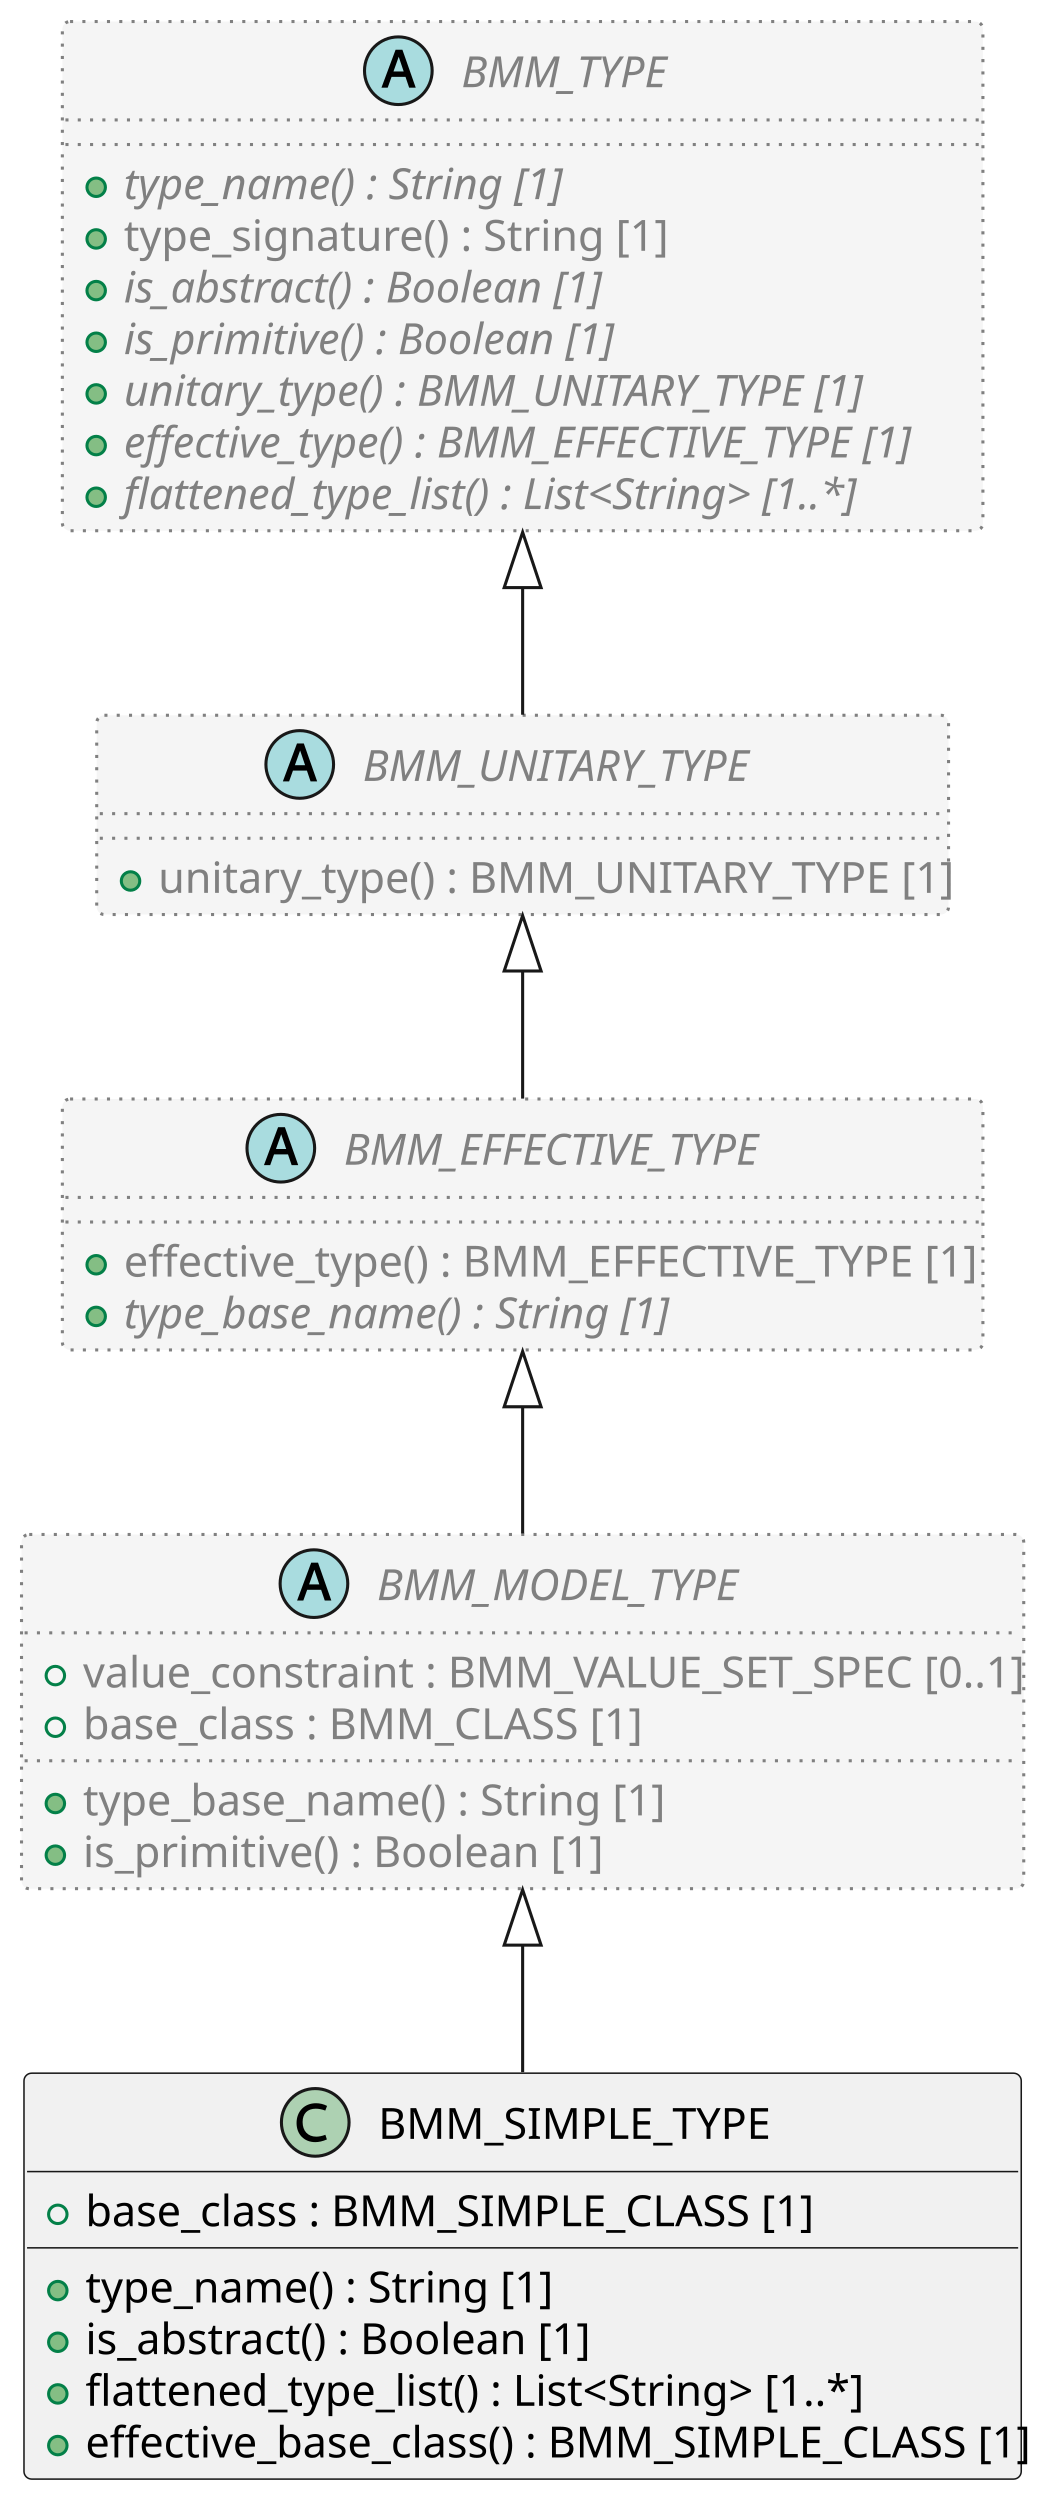
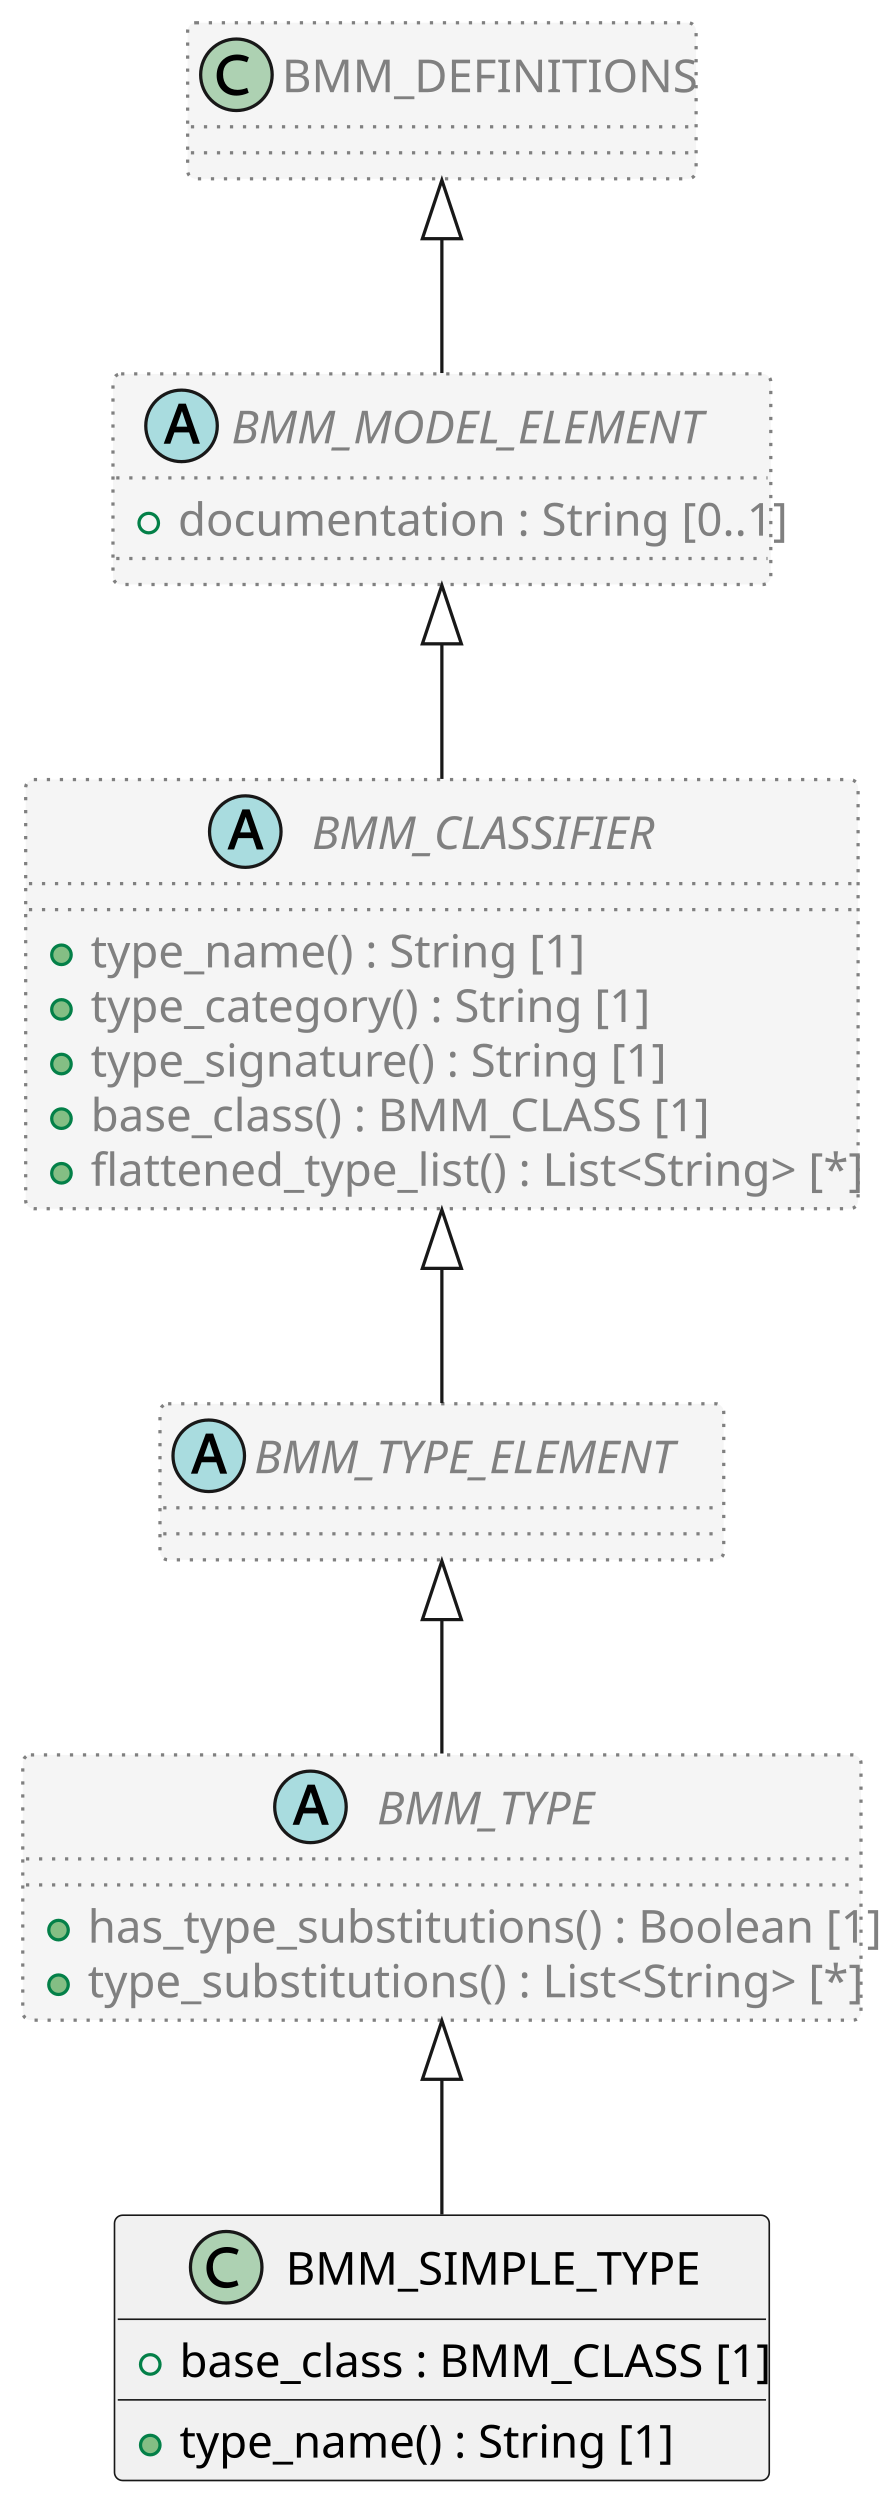
- <svg xmlns="http://www.w3.org/2000/svg" contentStyleType="text/css" data-diagram-type="CLASS" height="813px" preserveAspectRatio="none" style="width:339px;height:813px;background:#FFFFFF;" version="1.1" viewBox="0 0 339 813" width="339px" zoomAndPan="magnify">
+ <svg xmlns="http://www.w3.org/2000/svg" contentStyleType="text/css" data-diagram-type="CLASS" height="769px" preserveAspectRatio="none" style="width:271px;height:769px;background:#FFFFFF;" version="1.1" viewBox="0 0 271 769" width="271px" zoomAndPan="magnify">
  <defs />
  <g>
    <g class="entity" data-entity="BMM_SIMPLE_TYPE" data-source-line="2" data-uid="ent0002" id="entity_BMM_SIMPLE_TYPE">
-       <rect fill="#F1F1F1" height="132" rx="2.5" ry="2.5" style="stroke:#181818;stroke-width:0.5;" width="324.311" x="7.8" y="674.2" />
-       <ellipse cx="102.517" cy="690.2" fill="#ADD1B2" rx="11" ry="11" style="stroke:#181818;stroke-width:1;" />
-       <path d="M102.517,696.622 C103.689,696.622 104.923,696.356 106.298,695.747 L105.814,694.231 C104.72,694.653 103.704,694.841 102.845,694.841 C100.126,694.841 98.407,692.997 98.407,690.091 C98.407,687.341 99.97,685.747 102.704,685.747 C103.626,685.747 104.642,685.934 105.782,686.356 L106.36,684.841 C105.267,684.263 103.97,683.966 102.782,683.966 C99.017,683.966 96.439,686.606 96.439,690.419 C96.439,694.091 98.923,696.622 102.517,696.622 Z " fill="#000000" />
-       <text fill="#000000" font-family="sans-serif" font-size="14" lengthAdjust="spacing" textLength="126.377" x="123.017" y="695.562">BMM_SIMPLE_TYPE</text>
-       <line style="stroke:#181818;stroke-width:0.5;" x1="8.8" x2="331.111" y1="706.2" y2="706.2" />
-       <ellipse cx="18.8" cy="720.1" fill="none" rx="3" ry="3" style="stroke:#038048;stroke-width:1;" />
-       <text fill="#000000" font-family="sans-serif" font-size="14" lengthAdjust="spacing" textLength="229.431" x="27.8" y="723.962">base_class : BMM_SIMPLE_CLASS [1]</text>
-       <line style="stroke:#181818;stroke-width:0.5;" x1="8.8" x2="331.111" y1="731" y2="731" />
-       <ellipse cx="18.8" cy="744.9" fill="#84BE84" rx="3" ry="3" style="stroke:#038048;stroke-width:1;" />
-       <text fill="#000000" font-family="sans-serif" font-size="14" lengthAdjust="spacing" textLength="143.471" x="27.8" y="748.762">type_name() : String [1]</text>
-       <ellipse cx="18.8" cy="761.7" fill="#84BE84" rx="3" ry="3" style="stroke:#038048;stroke-width:1;" />
-       <text fill="#000000" font-family="sans-serif" font-size="14" lengthAdjust="spacing" textLength="155.735" x="27.8" y="765.562">is_abstract() : Boolean [1]</text>
-       <ellipse cx="18.8" cy="778.5" fill="#84BE84" rx="3" ry="3" style="stroke:#038048;stroke-width:1;" />
-       <text fill="#000000" font-family="sans-serif" font-size="14" lengthAdjust="spacing" textLength="243.137" x="27.8" y="782.362">flattened_type_list() : List&lt;String&gt; [1..*]</text>
-       <ellipse cx="18.8" cy="795.3" fill="#84BE84" rx="3" ry="3" style="stroke:#038048;stroke-width:1;" />
-       <text fill="#000000" font-family="sans-serif" font-size="14" lengthAdjust="spacing" textLength="298.311" x="27.8" y="799.162">effective_base_class() : BMM_SIMPLE_CLASS [1]</text>
+       <rect fill="#F1F1F1" height="81.6" rx="2.5" ry="2.5" style="stroke:#181818;stroke-width:0.5;" width="201.405" x="35.22" y="681.4" />
+       <ellipse cx="69.582" cy="697.4" fill="#ADD1B2" rx="11" ry="11" style="stroke:#181818;stroke-width:1;" />
+       <path d="M69.582,703.822 C70.754,703.822 71.989,703.556 73.364,702.947 L72.879,701.431 C71.786,701.853 70.77,702.041 69.911,702.041 C67.192,702.041 65.473,700.197 65.473,697.291 C65.473,694.541 67.036,692.947 69.77,692.947 C70.692,692.947 71.707,693.134 72.848,693.556 L73.426,692.041 C72.332,691.462 71.036,691.166 69.848,691.166 C66.082,691.166 63.504,693.806 63.504,697.619 C63.504,701.291 65.989,703.822 69.582,703.822 Z " fill="#000000" />
+       <text fill="#000000" font-family="sans-serif" font-size="14" lengthAdjust="spacing" textLength="126.377" x="87.885" y="702.762">BMM_SIMPLE_TYPE</text>
+       <line style="stroke:#181818;stroke-width:0.5;" x1="36.22" x2="235.625" y1="713.4" y2="713.4" />
+       <ellipse cx="46.22" cy="727.3" fill="none" rx="3" ry="3" style="stroke:#038048;stroke-width:1;" />
+       <text fill="#000000" font-family="sans-serif" font-size="14" lengthAdjust="spacing" textLength="175.405" x="55.22" y="731.162">base_class : BMM_CLASS [1]</text>
+       <line style="stroke:#181818;stroke-width:0.5;" x1="36.22" x2="235.625" y1="738.2" y2="738.2" />
+       <ellipse cx="46.22" cy="752.1" fill="#84BE84" rx="3" ry="3" style="stroke:#038048;stroke-width:1;" />
+       <text fill="#000000" font-family="sans-serif" font-size="14" lengthAdjust="spacing" textLength="143.471" x="55.22" y="755.962">type_name() : String [1]</text>
    </g>
-     <g class="entity" data-entity="BMM_MODEL_TYPE" data-source-line="10" data-uid="ent0003" id="entity_BMM_MODEL_TYPE">
-       <rect fill="#F5F5F5" height="115.2" rx="2.5" ry="2.5" style="stroke:#808080;stroke-width:1;stroke-dasharray:1,3;" width="325.921" x="7" y="499" />
-       <ellipse cx="102.095" cy="515" fill="#A9DCDF" rx="11" ry="11" style="stroke:#181818;stroke-width:1;" />
-       <path d="M96.61,520.5 L98.641,520.5 L102.688,509.156 L101.782,509.156 L105.61,520.5 L107.751,520.5 L103.423,508.172 L101.204,508.172 L96.61,520.5 Z M98.938,517 L105.376,517 L105.376,515.25 L98.938,515.25 L98.938,517 Z " fill="#000000" />
-       <text fill="#808080" font-family="sans-serif" font-size="14" font-style="italic" lengthAdjust="spacing" textLength="127.231" x="122.595" y="520.362">BMM_MODEL_TYPE</text>
-       <line style="stroke:#808080;stroke-width:1;stroke-dasharray:1,3;" x1="8" x2="331.921" y1="531" y2="531" />
-       <ellipse cx="18" cy="544.9" fill="none" rx="3" ry="3" style="stroke:#038048;stroke-width:1;" />
-       <text fill="#808080" font-family="sans-serif" font-size="14" lengthAdjust="spacing" textLength="299.921" x="27" y="548.762">value_constraint : BMM_VALUE_SET_SPEC [0..1]</text>
-       <ellipse cx="18" cy="561.7" fill="none" rx="3" ry="3" style="stroke:#038048;stroke-width:1;" />
-       <text fill="#808080" font-family="sans-serif" font-size="14" lengthAdjust="spacing" textLength="175.405" x="27" y="565.562">base_class : BMM_CLASS [1]</text>
-       <line style="stroke:#808080;stroke-width:1;stroke-dasharray:1,3;" x1="8" x2="331.921" y1="572.6" y2="572.6" />
-       <ellipse cx="18" cy="586.5" fill="#84BE84" rx="3" ry="3" style="stroke:#038048;stroke-width:1;" />
-       <text fill="#808080" font-family="sans-serif" font-size="14" lengthAdjust="spacing" textLength="179.507" x="27" y="590.362">type_base_name() : String [1]</text>
-       <ellipse cx="18" cy="603.3" fill="#84BE84" rx="3" ry="3" style="stroke:#038048;stroke-width:1;" />
-       <text fill="#808080" font-family="sans-serif" font-size="14" lengthAdjust="spacing" textLength="160.173" x="27" y="607.162">is_primitive() : Boolean [1]</text>
+     <g class="entity" data-entity="BMM_TYPE" data-source-line="7" data-uid="ent0003" id="entity_BMM_TYPE">
+       <rect fill="#F5F5F5" height="81.6" rx="2.5" ry="2.5" style="stroke:#808080;stroke-width:1;stroke-dasharray:1,3;" width="257.839" x="7" y="539.8" />
+       <ellipse cx="95.494" cy="555.8" fill="#A9DCDF" rx="11" ry="11" style="stroke:#181818;stroke-width:1;" />
+       <path d="M90.009,561.3 L92.041,561.3 L96.087,549.956 L95.181,549.956 L99.009,561.3 L101.15,561.3 L96.822,548.972 L94.603,548.972 L90.009,561.3 Z M92.337,557.8 L98.775,557.8 L98.775,556.05 L92.337,556.05 L92.337,557.8 Z " fill="#000000" />
+       <text fill="#808080" font-family="sans-serif" font-size="14" font-style="italic" lengthAdjust="spacing" textLength="72.352" x="115.994" y="561.162">BMM_TYPE</text>
+       <line style="stroke:#808080;stroke-width:1;stroke-dasharray:1,3;" x1="8" x2="263.839" y1="571.8" y2="571.8" />
+       <line style="stroke:#808080;stroke-width:1;stroke-dasharray:1,3;" x1="8" x2="263.839" y1="579.8" y2="579.8" />
+       <ellipse cx="18" cy="593.7" fill="#84BE84" rx="3" ry="3" style="stroke:#038048;stroke-width:1;" />
+       <text fill="#808080" font-family="sans-serif" font-size="14" lengthAdjust="spacing" textLength="231.839" x="27" y="597.562">has_type_substitutions() : Boolean [1]</text>
+       <ellipse cx="18" cy="610.5" fill="#84BE84" rx="3" ry="3" style="stroke:#038048;stroke-width:1;" />
+       <text fill="#808080" font-family="sans-serif" font-size="14" lengthAdjust="spacing" textLength="228.549" x="27" y="614.362">type_substitutions() : List&lt;String&gt; [*]</text>
    </g>
-     <g class="entity" data-entity="BMM_EFFECTIVE_TYPE" data-source-line="17" data-uid="ent0004" id="entity_BMM_EFFECTIVE_TYPE">
-       <rect fill="#F5F5F5" height="81.6" rx="2.5" ry="2.5" style="stroke:#808080;stroke-width:1;stroke-dasharray:1,3;" width="299.363" x="20.28" y="357.4" />
-       <ellipse cx="91.323" cy="373.4" fill="#A9DCDF" rx="11" ry="11" style="stroke:#181818;stroke-width:1;" />
-       <path d="M85.838,378.9 L87.87,378.9 L91.916,367.556 L91.01,367.556 L94.838,378.9 L96.979,378.9 L92.651,366.572 L90.432,366.572 L85.838,378.9 Z M88.166,375.4 L94.604,375.4 L94.604,373.65 L88.166,373.65 L88.166,375.4 Z " fill="#000000" />
-       <text fill="#808080" font-family="sans-serif" font-size="14" font-style="italic" lengthAdjust="spacing" textLength="148.777" x="111.823" y="378.762">BMM_EFFECTIVE_TYPE</text>
-       <line style="stroke:#808080;stroke-width:1;stroke-dasharray:1,3;" x1="21.28" x2="318.643" y1="389.4" y2="389.4" />
-       <line style="stroke:#808080;stroke-width:1;stroke-dasharray:1,3;" x1="21.28" x2="318.643" y1="397.4" y2="397.4" />
-       <ellipse cx="31.28" cy="411.3" fill="#84BE84" rx="3" ry="3" style="stroke:#038048;stroke-width:1;" />
-       <text fill="#808080" font-family="sans-serif" font-size="14" lengthAdjust="spacing" textLength="273.363" x="40.28" y="415.162">effective_type() : BMM_EFFECTIVE_TYPE [1]</text>
-       <ellipse cx="31.28" cy="428.1" fill="#84BE84" rx="3" ry="3" style="stroke:#038048;stroke-width:1;" />
-       <text fill="#808080" font-family="sans-serif" font-size="14" font-style="italic" lengthAdjust="spacing" textLength="179.507" x="40.28" y="431.962">type_base_name() : String [1]</text>
+     <g class="entity" data-entity="BMM_TYPE_ELEMENT" data-source-line="12" data-uid="ent0004" id="entity_BMM_TYPE_ELEMENT">
+       <rect fill="#F5F5F5" height="48" rx="2.5" ry="2.5" style="stroke:#808080;stroke-width:1;stroke-dasharray:1,3;" width="173.413" x="49.21" y="431.8" />
+       <ellipse cx="64.21" cy="447.8" fill="#A9DCDF" rx="11" ry="11" style="stroke:#181818;stroke-width:1;" />
+       <path d="M58.726,453.3 L60.757,453.3 L64.804,441.956 L63.898,441.956 L67.726,453.3 L69.866,453.3 L65.538,440.972 L63.319,440.972 L58.726,453.3 Z M61.054,449.8 L67.491,449.8 L67.491,448.05 L61.054,448.05 L61.054,449.8 Z " fill="#000000" />
+       <text fill="#808080" font-family="sans-serif" font-size="14" font-style="italic" lengthAdjust="spacing" textLength="141.413" x="78.21" y="453.162">BMM_TYPE_ELEMENT</text>
+       <line style="stroke:#808080;stroke-width:1;stroke-dasharray:1,3;" x1="50.21" x2="221.623" y1="463.8" y2="463.8" />
+       <line style="stroke:#808080;stroke-width:1;stroke-dasharray:1,3;" x1="50.21" x2="221.623" y1="471.8" y2="471.8" />
    </g>
-     <g class="entity" data-entity="BMM_UNITARY_TYPE" data-source-line="22" data-uid="ent0005" id="entity_BMM_UNITARY_TYPE">
-       <rect fill="#F5F5F5" height="64.8" rx="2.5" ry="2.5" style="stroke:#808080;stroke-width:1;stroke-dasharray:1,3;" width="277.019" x="31.45" y="232.6" />
-       <ellipse cx="97.474" cy="248.6" fill="#A9DCDF" rx="11" ry="11" style="stroke:#181818;stroke-width:1;" />
-       <path d="M91.989,254.1 L94.021,254.1 L98.067,242.756 L97.161,242.756 L100.989,254.1 L103.13,254.1 L98.802,241.772 L96.583,241.772 L91.989,254.1 Z M94.317,250.6 L100.755,250.6 L100.755,248.85 L94.317,248.85 L94.317,250.6 Z " fill="#000000" />
-       <text fill="#808080" font-family="sans-serif" font-size="14" font-style="italic" lengthAdjust="spacing" textLength="136.471" x="117.974" y="253.962">BMM_UNITARY_TYPE</text>
-       <line style="stroke:#808080;stroke-width:1;stroke-dasharray:1,3;" x1="32.45" x2="307.469" y1="264.6" y2="264.6" />
-       <line style="stroke:#808080;stroke-width:1;stroke-dasharray:1,3;" x1="32.45" x2="307.469" y1="272.6" y2="272.6" />
-       <ellipse cx="42.45" cy="286.5" fill="#84BE84" rx="3" ry="3" style="stroke:#038048;stroke-width:1;" />
-       <text fill="#808080" font-family="sans-serif" font-size="14" lengthAdjust="spacing" textLength="251.019" x="51.45" y="290.362">unitary_type() : BMM_UNITARY_TYPE [1]</text>
+     <g class="entity" data-entity="BMM_CLASSIFIER" data-source-line="15" data-uid="ent0005" id="entity_BMM_CLASSIFIER">
+       <rect fill="#F5F5F5" height="132" rx="2.5" ry="2.5" style="stroke:#808080;stroke-width:1;stroke-dasharray:1,3;" width="256.047" x="7.9" y="239.8" />
+       <ellipse cx="75.45" cy="255.8" fill="#A9DCDF" rx="11" ry="11" style="stroke:#181818;stroke-width:1;" />
+       <path d="M69.965,261.3 L71.997,261.3 L76.043,249.956 L75.137,249.956 L78.965,261.3 L81.106,261.3 L76.778,248.972 L74.559,248.972 L69.965,261.3 Z M72.293,257.8 L78.731,257.8 L78.731,256.05 L72.293,256.05 L72.293,257.8 Z " fill="#000000" />
+       <text fill="#808080" font-family="sans-serif" font-size="14" font-style="italic" lengthAdjust="spacing" textLength="112.448" x="95.95" y="261.162">BMM_CLASSIFIER</text>
+       <line style="stroke:#808080;stroke-width:1;stroke-dasharray:1,3;" x1="8.9" x2="262.947" y1="271.8" y2="271.8" />
+       <line style="stroke:#808080;stroke-width:1;stroke-dasharray:1,3;" x1="8.9" x2="262.947" y1="279.8" y2="279.8" />
+       <ellipse cx="18.9" cy="293.7" fill="#84BE84" rx="3" ry="3" style="stroke:#038048;stroke-width:1;" />
+       <text fill="#808080" font-family="sans-serif" font-size="14" lengthAdjust="spacing" textLength="143.471" x="27.9" y="297.562">type_name() : String [1]</text>
+       <ellipse cx="18.9" cy="310.5" fill="#84BE84" rx="3" ry="3" style="stroke:#038048;stroke-width:1;" />
+       <text fill="#808080" font-family="sans-serif" font-size="14" lengthAdjust="spacing" textLength="162.637" x="27.9" y="314.362">type_category() : String [1]</text>
+       <ellipse cx="18.9" cy="327.3" fill="#84BE84" rx="3" ry="3" style="stroke:#038048;stroke-width:1;" />
+       <text fill="#808080" font-family="sans-serif" font-size="14" lengthAdjust="spacing" textLength="167.131" x="27.9" y="331.162">type_signature() : String [1]</text>
+       <ellipse cx="18.9" cy="344.1" fill="#84BE84" rx="3" ry="3" style="stroke:#038048;stroke-width:1;" />
+       <text fill="#808080" font-family="sans-serif" font-size="14" lengthAdjust="spacing" textLength="183.833" x="27.9" y="347.962">base_class() : BMM_CLASS [1]</text>
+       <ellipse cx="18.9" cy="360.9" fill="#84BE84" rx="3" ry="3" style="stroke:#038048;stroke-width:1;" />
+       <text fill="#808080" font-family="sans-serif" font-size="14" lengthAdjust="spacing" textLength="230.047" x="27.9" y="364.762">flattened_type_list() : List&lt;String&gt; [*]</text>
    </g>
-     <g class="entity" data-entity="BMM_TYPE" data-source-line="26" data-uid="ent0006" id="entity_BMM_TYPE">
-       <rect fill="#F5F5F5" height="165.6" rx="2.5" ry="2.5" style="stroke:#808080;stroke-width:1;stroke-dasharray:1,3;" width="299.363" x="20.28" y="7" />
-       <ellipse cx="129.536" cy="23" fill="#A9DCDF" rx="11" ry="11" style="stroke:#181818;stroke-width:1;" />
-       <path d="M124.051,28.5 L126.082,28.5 L130.129,17.156 L129.223,17.156 L133.051,28.5 L135.192,28.5 L130.864,16.172 L128.645,16.172 L124.051,28.5 Z M126.379,25 L132.817,25 L132.817,23.25 L126.379,23.25 L126.379,25 Z " fill="#000000" />
-       <text fill="#808080" font-family="sans-serif" font-size="14" font-style="italic" lengthAdjust="spacing" textLength="72.352" x="150.036" y="28.362">BMM_TYPE</text>
-       <line style="stroke:#808080;stroke-width:1;stroke-dasharray:1,3;" x1="21.28" x2="318.643" y1="39" y2="39" />
-       <line style="stroke:#808080;stroke-width:1;stroke-dasharray:1,3;" x1="21.28" x2="318.643" y1="47" y2="47" />
-       <ellipse cx="31.28" cy="60.9" fill="#84BE84" rx="3" ry="3" style="stroke:#038048;stroke-width:1;" />
-       <text fill="#808080" font-family="sans-serif" font-size="14" font-style="italic" lengthAdjust="spacing" textLength="143.471" x="40.28" y="64.762">type_name() : String [1]</text>
-       <ellipse cx="31.28" cy="77.7" fill="#84BE84" rx="3" ry="3" style="stroke:#038048;stroke-width:1;" />
-       <text fill="#808080" font-family="sans-serif" font-size="14" lengthAdjust="spacing" textLength="167.131" x="40.28" y="81.562">type_signature() : String [1]</text>
-       <ellipse cx="31.28" cy="94.5" fill="#84BE84" rx="3" ry="3" style="stroke:#038048;stroke-width:1;" />
-       <text fill="#808080" font-family="sans-serif" font-size="14" font-style="italic" lengthAdjust="spacing" textLength="155.735" x="40.28" y="98.362">is_abstract() : Boolean [1]</text>
-       <ellipse cx="31.28" cy="111.3" fill="#84BE84" rx="3" ry="3" style="stroke:#038048;stroke-width:1;" />
-       <text fill="#808080" font-family="sans-serif" font-size="14" font-style="italic" lengthAdjust="spacing" textLength="160.173" x="40.28" y="115.162">is_primitive() : Boolean [1]</text>
-       <ellipse cx="31.28" cy="128.1" fill="#84BE84" rx="3" ry="3" style="stroke:#038048;stroke-width:1;" />
-       <text fill="#808080" font-family="sans-serif" font-size="14" font-style="italic" lengthAdjust="spacing" textLength="251.019" x="40.28" y="131.962">unitary_type() : BMM_UNITARY_TYPE [1]</text>
-       <ellipse cx="31.28" cy="144.9" fill="#84BE84" rx="3" ry="3" style="stroke:#038048;stroke-width:1;" />
-       <text fill="#808080" font-family="sans-serif" font-size="14" font-style="italic" lengthAdjust="spacing" textLength="273.363" x="40.28" y="148.762">effective_type() : BMM_EFFECTIVE_TYPE [1]</text>
-       <ellipse cx="31.28" cy="161.7" fill="#84BE84" rx="3" ry="3" style="stroke:#038048;stroke-width:1;" />
-       <text fill="#808080" font-family="sans-serif" font-size="14" font-style="italic" lengthAdjust="spacing" textLength="243.137" x="40.28" y="165.561">flattened_type_list() : List&lt;String&gt; [1..*]</text>
+     <g class="entity" data-entity="BMM_MODEL_ELEMENT" data-source-line="23" data-uid="ent0006" id="entity_BMM_MODEL_ELEMENT">
+       <rect fill="#F5F5F5" height="64.8" rx="2.5" ry="2.5" style="stroke:#808080;stroke-width:1;stroke-dasharray:1,3;" width="202.343" x="34.75" y="115" />
+       <ellipse cx="55.839" cy="131" fill="#A9DCDF" rx="11" ry="11" style="stroke:#181818;stroke-width:1;" />
+       <path d="M50.354,136.5 L52.385,136.5 L56.432,125.156 L55.526,125.156 L59.354,136.5 L61.495,136.5 L57.167,124.172 L54.948,124.172 L50.354,136.5 Z M52.682,133 L59.12,133 L59.12,131.25 L52.682,131.25 L52.682,133 Z " fill="#000000" />
+       <text fill="#808080" font-family="sans-serif" font-size="14" font-style="italic" lengthAdjust="spacing" textLength="156.813" x="71.192" y="136.362">BMM_MODEL_ELEMENT</text>
+       <line style="stroke:#808080;stroke-width:1;stroke-dasharray:1,3;" x1="35.75" x2="236.093" y1="147" y2="147" />
+       <ellipse cx="45.75" cy="160.9" fill="none" rx="3" ry="3" style="stroke:#038048;stroke-width:1;" />
+       <text fill="#808080" font-family="sans-serif" font-size="14" lengthAdjust="spacing" textLength="176.343" x="54.75" y="164.762">documentation : String [0..1]</text>
+       <line style="stroke:#808080;stroke-width:1;stroke-dasharray:1,3;" x1="35.75" x2="236.093" y1="171.8" y2="171.8" />
    </g>
-     <g class="link" data-entity-1="BMM_TYPE" data-entity-2="BMM_UNITARY_TYPE" data-source-line="36" data-uid="lnk7" id="link_BMM_TYPE_BMM_UNITARY_TYPE">
-       <path codeLine="36" d="M169.96,191.09 C169.96,212.21 169.96,215.68 169.96,232.44" fill="none" id="BMM_TYPE-backto-BMM_UNITARY_TYPE" style="stroke:#181818;stroke-width:1;" />
-       <polygon fill="none" points="169.96,173.09,163.96,191.09,175.96,191.09,169.96,173.09" style="stroke:#181818;stroke-width:1;" />
+     <g class="entity" data-entity="BMM_DEFINITIONS" data-source-line="27" data-uid="ent0007" id="entity_BMM_DEFINITIONS">
+       <rect fill="#F5F5F5" height="48" rx="2.5" ry="2.5" style="stroke:#808080;stroke-width:1;stroke-dasharray:1,3;" width="156.404" x="57.72" y="7" />
+       <ellipse cx="72.72" cy="23" fill="#ADD1B2" rx="11" ry="11" style="stroke:#181818;stroke-width:1;" />
+       <path d="M72.72,29.422 C73.892,29.422 75.126,29.156 76.501,28.547 L76.017,27.031 C74.923,27.453 73.907,27.641 73.048,27.641 C70.329,27.641 68.611,25.797 68.611,22.891 C68.611,20.141 70.173,18.547 72.907,18.547 C73.829,18.547 74.845,18.734 75.986,19.156 L76.564,17.641 C75.47,17.062 74.173,16.766 72.986,16.766 C69.22,16.766 66.642,19.406 66.642,23.219 C66.642,26.891 69.126,29.422 72.72,29.422 Z " fill="#000000" />
+       <text fill="#808080" font-family="sans-serif" font-size="14" lengthAdjust="spacing" textLength="124.403" x="86.72" y="28.362">BMM_DEFINITIONS</text>
+       <line style="stroke:#808080;stroke-width:1;stroke-dasharray:1,3;" x1="58.72" x2="213.124" y1="39" y2="39" />
+       <line style="stroke:#808080;stroke-width:1;stroke-dasharray:1,3;" x1="58.72" x2="213.124" y1="47" y2="47" />
    </g>
-     <g class="link" data-entity-1="BMM_UNITARY_TYPE" data-entity-2="BMM_EFFECTIVE_TYPE" data-source-line="38" data-uid="lnk8" id="link_BMM_UNITARY_TYPE_BMM_EFFECTIVE_TYPE">
-       <path codeLine="38" d="M169.96,315.76 C169.96,333.66 169.96,338.18 169.96,357.27" fill="none" id="BMM_UNITARY_TYPE-backto-BMM_EFFECTIVE_TYPE" style="stroke:#181818;stroke-width:1;" />
-       <polygon fill="none" points="169.96,297.76,163.96,315.76,175.96,315.76,169.96,297.76" style="stroke:#181818;stroke-width:1;" />
+     <g class="link" data-entity-1="BMM_DEFINITIONS" data-entity-2="BMM_MODEL_ELEMENT" data-source-line="30" data-uid="lnk8" id="link_BMM_DEFINITIONS_BMM_MODEL_ELEMENT">
+       <path codeLine="30" d="M135.92,73.43 C135.92,90.55 135.92,95.97 135.92,114.76" fill="none" id="BMM_DEFINITIONS-backto-BMM_MODEL_ELEMENT" style="stroke:#181818;stroke-width:1;" />
+       <polygon fill="none" points="135.92,55.43,129.92,73.43,141.92,73.43,135.92,55.43" style="stroke:#181818;stroke-width:1;" />
    </g>
-     <g class="link" data-entity-1="BMM_EFFECTIVE_TYPE" data-entity-2="BMM_MODEL_TYPE" data-source-line="40" data-uid="lnk9" id="link_BMM_EFFECTIVE_TYPE_BMM_MODEL_TYPE">
-       <path codeLine="40" d="M169.96,457.48 C169.96,475.49 169.96,479.04 169.96,498.66" fill="none" id="BMM_EFFECTIVE_TYPE-backto-BMM_MODEL_TYPE" style="stroke:#181818;stroke-width:1;" />
-       <polygon fill="none" points="169.96,439.48,163.96,457.48,175.96,457.48,169.96,439.48" style="stroke:#181818;stroke-width:1;" />
+     <g class="link" data-entity-1="BMM_MODEL_ELEMENT" data-entity-2="BMM_CLASSIFIER" data-source-line="32" data-uid="lnk9" id="link_BMM_MODEL_ELEMENT_BMM_CLASSIFIER">
+       <path codeLine="32" d="M135.92,198.05 C135.92,215.19 135.92,219.02 135.92,239.61" fill="none" id="BMM_MODEL_ELEMENT-backto-BMM_CLASSIFIER" style="stroke:#181818;stroke-width:1;" />
+       <polygon fill="none" points="135.92,180.05,129.92,198.05,141.92,198.05,135.92,180.05" style="stroke:#181818;stroke-width:1;" />
    </g>
-     <g class="link" data-entity-1="BMM_MODEL_TYPE" data-entity-2="BMM_SIMPLE_TYPE" data-source-line="42" data-uid="lnk10" id="link_BMM_MODEL_TYPE_BMM_SIMPLE_TYPE">
-       <path codeLine="42" d="M169.96,632.56 C169.96,651.39 169.96,654.48 169.96,673.88" fill="none" id="BMM_MODEL_TYPE-backto-BMM_SIMPLE_TYPE" style="stroke:#181818;stroke-width:1;" />
-       <polygon fill="none" points="169.96,614.56,163.96,632.56,175.96,632.56,169.96,614.56" style="stroke:#181818;stroke-width:1;" />
+     <g class="link" data-entity-1="BMM_CLASSIFIER" data-entity-2="BMM_TYPE_ELEMENT" data-source-line="34" data-uid="lnk10" id="link_BMM_CLASSIFIER_BMM_TYPE_ELEMENT">
+       <path codeLine="34" d="M135.92,390.15 C135.92,411.36 135.92,415.54 135.92,431.58" fill="none" id="BMM_CLASSIFIER-backto-BMM_TYPE_ELEMENT" style="stroke:#181818;stroke-width:1;" />
+       <polygon fill="none" points="135.92,372.15,129.92,390.15,141.92,390.15,135.92,372.15" style="stroke:#181818;stroke-width:1;" />
+     </g>
+     <g class="link" data-entity-1="BMM_TYPE_ELEMENT" data-entity-2="BMM_TYPE" data-source-line="36" data-uid="lnk11" id="link_BMM_TYPE_ELEMENT_BMM_TYPE">
+       <path codeLine="36" d="M135.92,498.19 C135.92,514.89 135.92,519.78 135.92,539.38" fill="none" id="BMM_TYPE_ELEMENT-backto-BMM_TYPE" style="stroke:#181818;stroke-width:1;" />
+       <polygon fill="none" points="135.92,480.19,129.92,498.19,141.92,498.19,135.92,480.19" style="stroke:#181818;stroke-width:1;" />
+     </g>
+     <g class="link" data-entity-1="BMM_TYPE" data-entity-2="BMM_SIMPLE_TYPE" data-source-line="38" data-uid="lnk12" id="link_BMM_TYPE_BMM_SIMPLE_TYPE">
+       <path codeLine="38" d="M135.92,639.6 C135.92,658.3 135.92,662.5 135.92,681.19" fill="none" id="BMM_TYPE-backto-BMM_SIMPLE_TYPE" style="stroke:#181818;stroke-width:1;" />
+       <polygon fill="none" points="135.92,621.6,129.92,639.6,141.92,639.6,135.92,621.6" style="stroke:#181818;stroke-width:1;" />
    </g>
  </g>
</svg>
